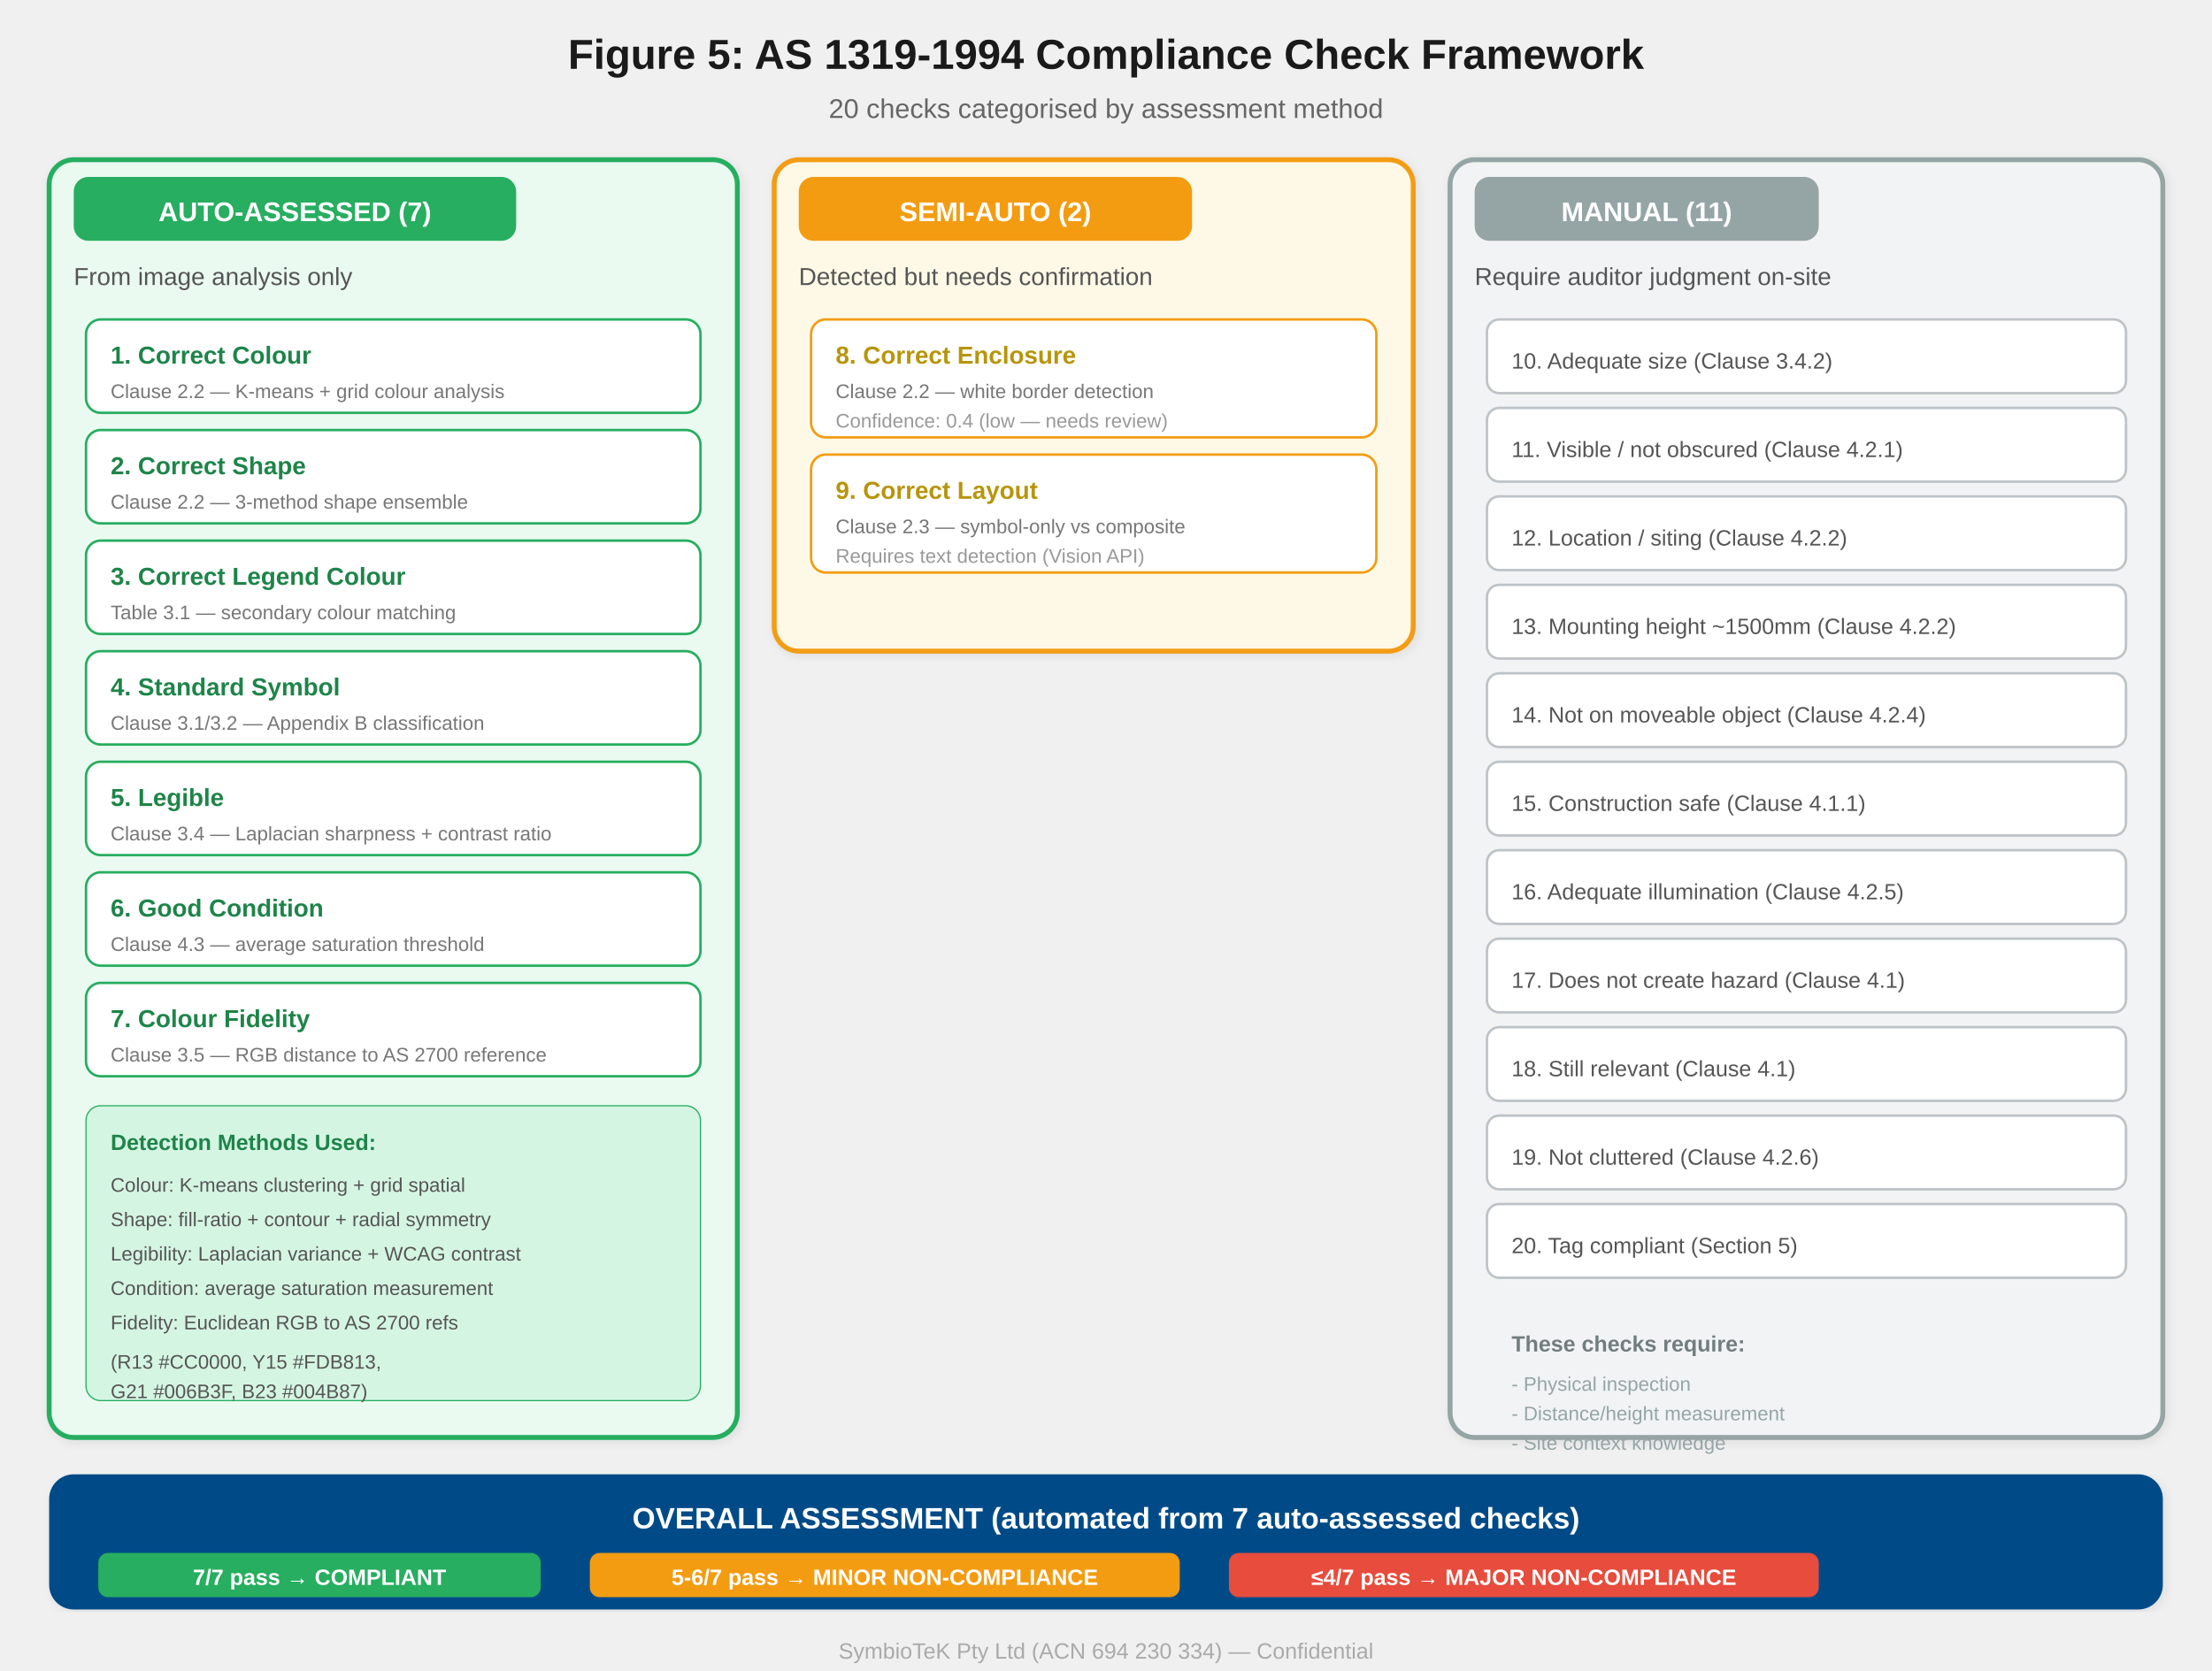
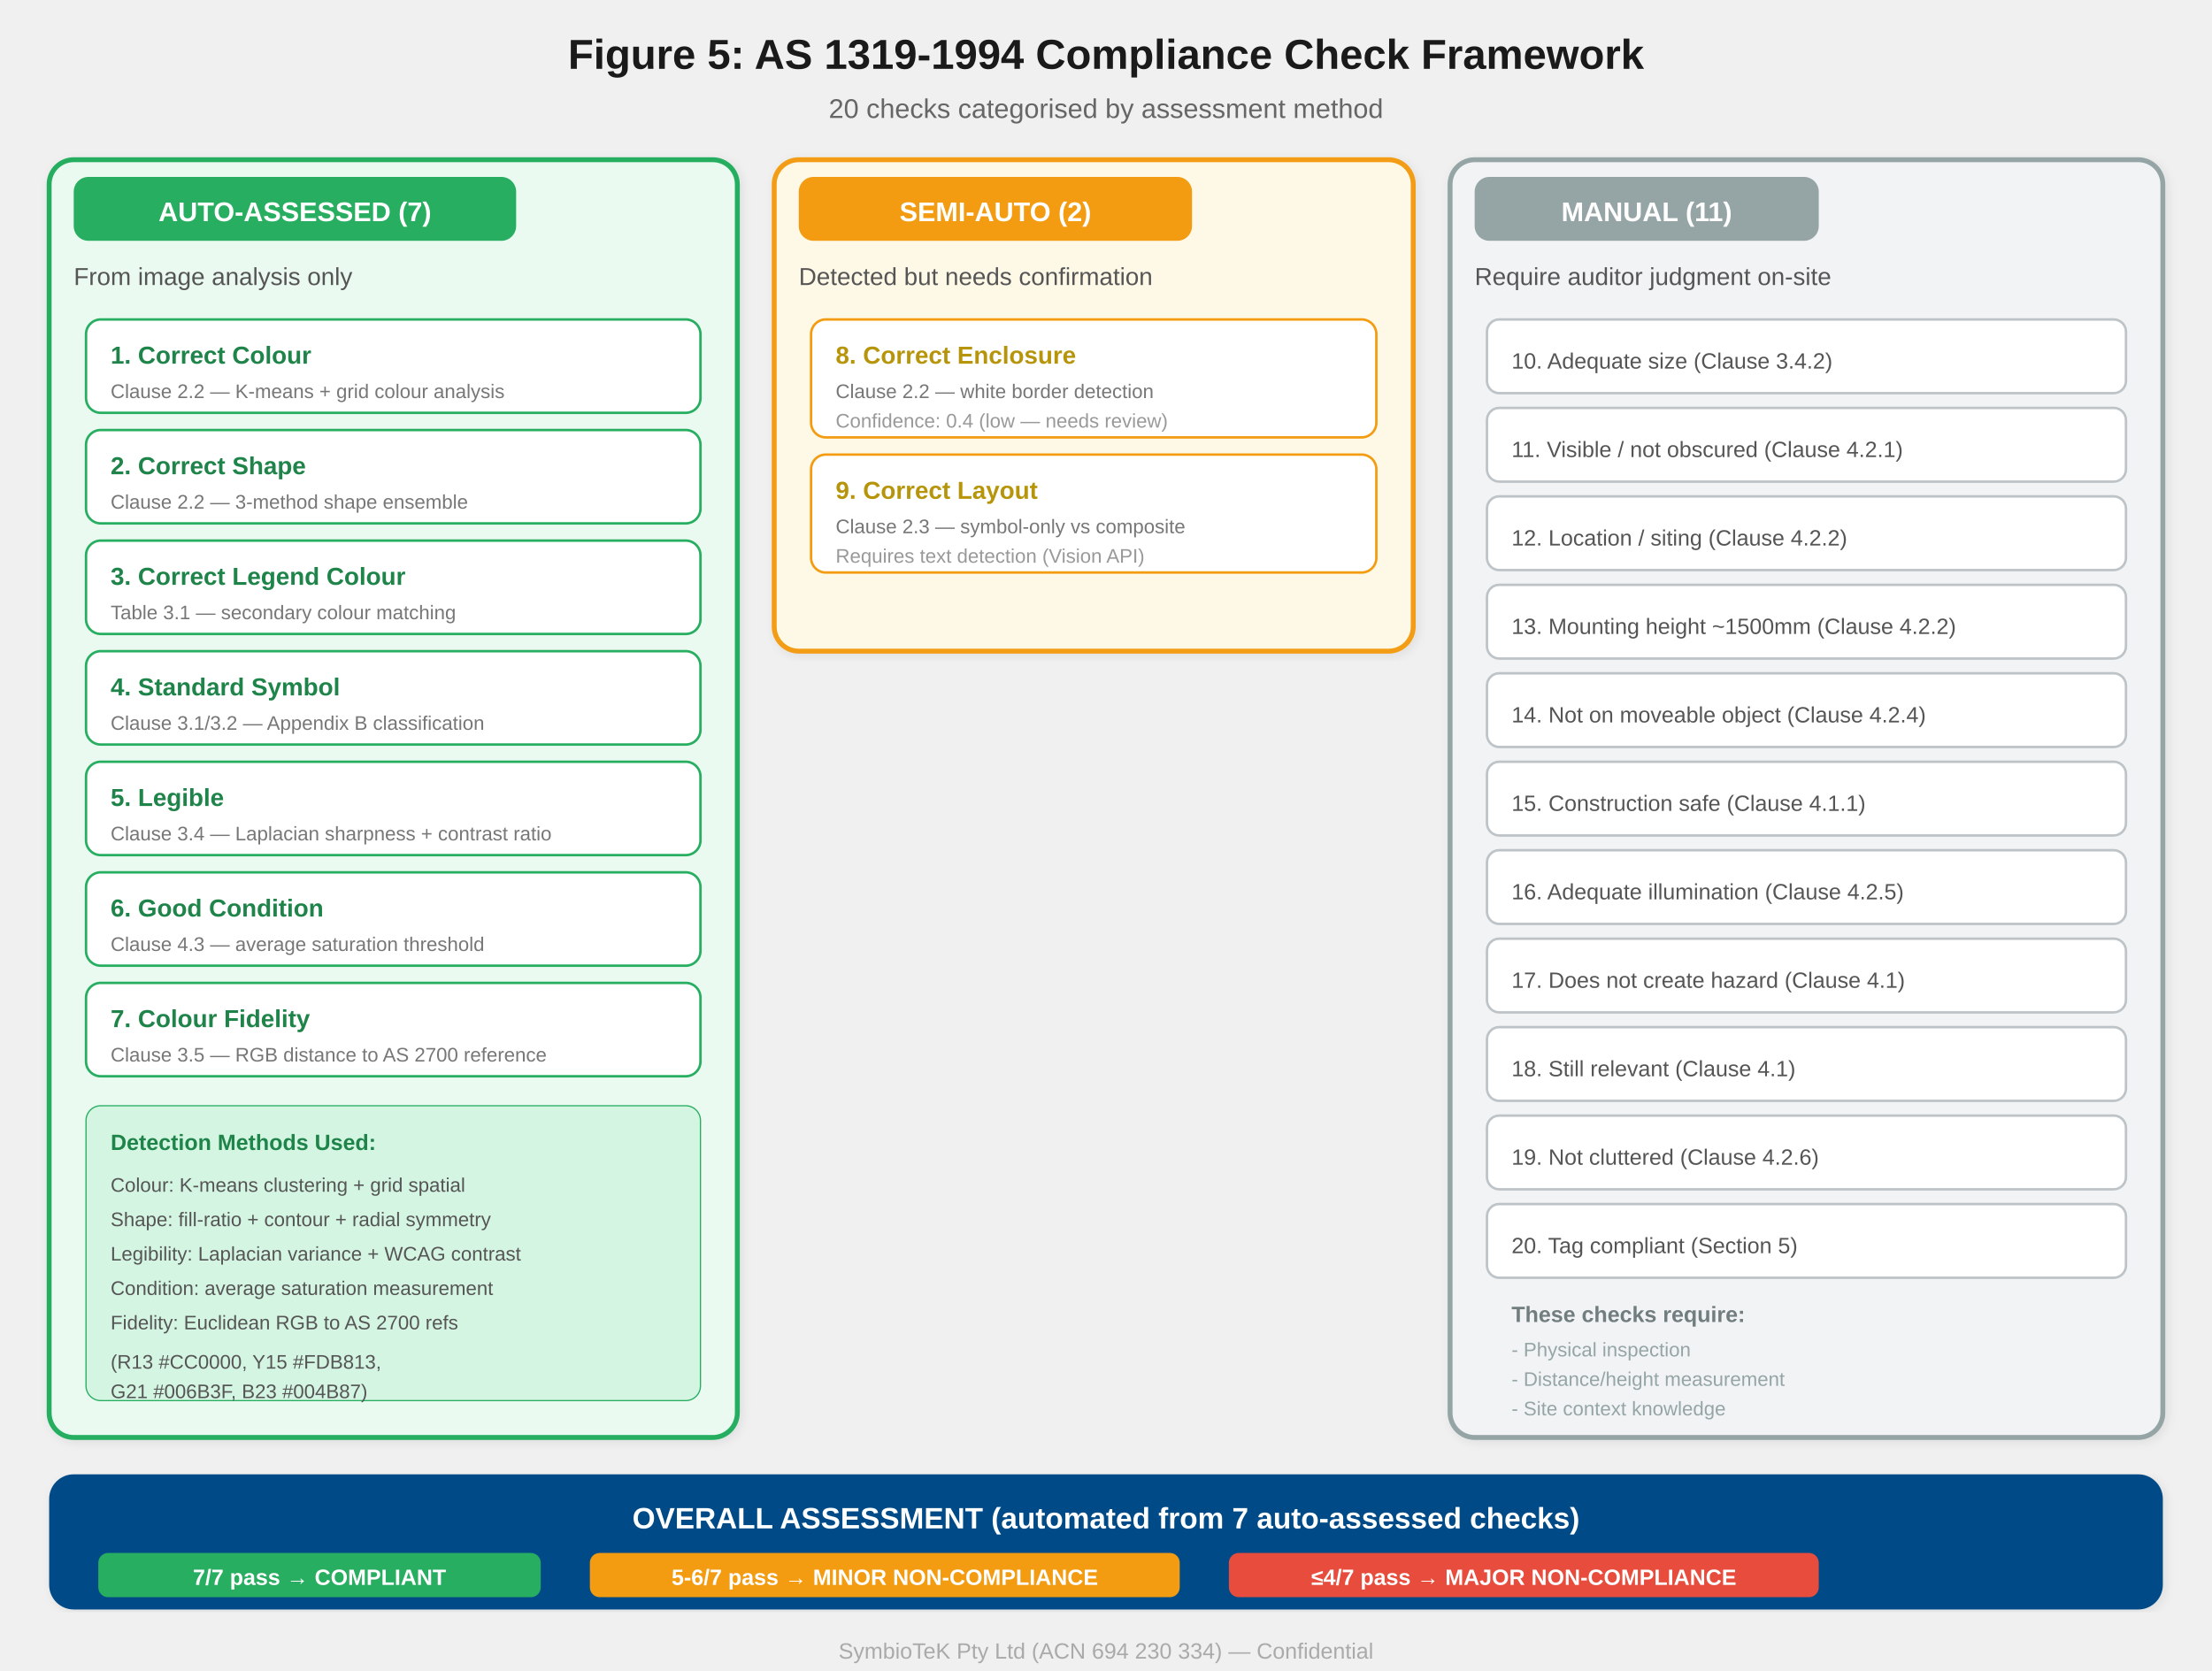
<svg xmlns="http://www.w3.org/2000/svg" viewBox="0 0 900 680" font-family="'Segoe UI', Arial, sans-serif">
  <defs>
    <filter id="sh" x="-2%" y="-2%" width="104%" height="104%">
      <feDropShadow dx="1" dy="1" stdDeviation="2" flood-opacity="0.08" />
    </filter>
  </defs>
  <text x="450" y="28" text-anchor="middle" font-size="17" font-weight="700" fill="#1a1a1a">Figure 5: AS 1319-1994 Compliance Check Framework</text>
  <text x="450" y="48" text-anchor="middle" font-size="11" fill="#666">20 checks categorised by assessment method</text>
  <rect x="20" y="65" width="280" height="520" rx="10" fill="#EAFAF1" stroke="#27AE60" stroke-width="2" filter="url(#sh)" />
  <rect x="30" y="72" width="180" height="26" rx="6" fill="#27AE60" />
  <text x="120" y="90" text-anchor="middle" font-size="11" font-weight="700" fill="#fff">AUTO-ASSESSED (7)</text>
  <text x="30" y="116" font-size="10" fill="#555">From image analysis only</text>
  <rect x="35" y="130" width="250" height="38" rx="6" fill="#fff" stroke="#27AE60" stroke-width="1" />
  <text x="45" y="148" font-size="10" font-weight="600" fill="#1E8449">1. Correct Colour</text>
  <text x="45" y="162" font-size="8" fill="#777">Clause 2.2 — K-means + grid colour analysis</text>
  <rect x="35" y="175" width="250" height="38" rx="6" fill="#fff" stroke="#27AE60" stroke-width="1" />
  <text x="45" y="193" font-size="10" font-weight="600" fill="#1E8449">2. Correct Shape</text>
  <text x="45" y="207" font-size="8" fill="#777">Clause 2.2 — 3-method shape ensemble</text>
  <rect x="35" y="220" width="250" height="38" rx="6" fill="#fff" stroke="#27AE60" stroke-width="1" />
  <text x="45" y="238" font-size="10" font-weight="600" fill="#1E8449">3. Correct Legend Colour</text>
  <text x="45" y="252" font-size="8" fill="#777">Table 3.1 — secondary colour matching</text>
  <rect x="35" y="265" width="250" height="38" rx="6" fill="#fff" stroke="#27AE60" stroke-width="1" />
  <text x="45" y="283" font-size="10" font-weight="600" fill="#1E8449">4. Standard Symbol</text>
  <text x="45" y="297" font-size="8" fill="#777">Clause 3.1/3.2 — Appendix B classification</text>
  <rect x="35" y="310" width="250" height="38" rx="6" fill="#fff" stroke="#27AE60" stroke-width="1" />
  <text x="45" y="328" font-size="10" font-weight="600" fill="#1E8449">5. Legible</text>
  <text x="45" y="342" font-size="8" fill="#777">Clause 3.4 — Laplacian sharpness + contrast ratio</text>
  <rect x="35" y="355" width="250" height="38" rx="6" fill="#fff" stroke="#27AE60" stroke-width="1" />
  <text x="45" y="373" font-size="10" font-weight="600" fill="#1E8449">6. Good Condition</text>
  <text x="45" y="387" font-size="8" fill="#777">Clause 4.3 — average saturation threshold</text>
  <rect x="35" y="400" width="250" height="38" rx="6" fill="#fff" stroke="#27AE60" stroke-width="1" />
  <text x="45" y="418" font-size="10" font-weight="600" fill="#1E8449">7. Colour Fidelity</text>
  <text x="45" y="432" font-size="8" fill="#777">Clause 3.5 — RGB distance to AS 2700 reference</text>
  <rect x="35" y="450" width="250" height="120" rx="6" fill="#D5F5E3" stroke="#27AE60" stroke-width="0.5" />
  <text x="45" y="468" font-size="9" font-weight="700" fill="#1E8449">Detection Methods Used:</text>
  <text x="45" y="485" font-size="8" fill="#555">Colour: K-means clustering + grid spatial</text>
  <text x="45" y="499" font-size="8" fill="#555">Shape: fill-ratio + contour + radial symmetry</text>
  <text x="45" y="513" font-size="8" fill="#555">Legibility: Laplacian variance + WCAG contrast</text>
  <text x="45" y="527" font-size="8" fill="#555">Condition: average saturation measurement</text>
  <text x="45" y="541" font-size="8" fill="#555">Fidelity: Euclidean RGB to AS 2700 refs</text>
  <text x="45" y="557" font-size="8" fill="#555">(R13 #CC0000, Y15 #FDB813,</text>
  <text x="45" y="569" font-size="8" fill="#555"> G21 #006B3F, B23 #004B87)</text>
  <rect x="315" y="65" width="260" height="200" rx="10" fill="#FEF9E7" stroke="#F39C12" stroke-width="2" filter="url(#sh)" />
  <rect x="325" y="72" width="160" height="26" rx="6" fill="#F39C12" />
  <text x="405" y="90" text-anchor="middle" font-size="11" font-weight="700" fill="#fff">SEMI-AUTO (2)</text>
  <text x="325" y="116" font-size="10" fill="#555">Detected but needs confirmation</text>
  <rect x="330" y="130" width="230" height="48" rx="6" fill="#fff" stroke="#F39C12" stroke-width="1" />
  <text x="340" y="148" font-size="10" font-weight="600" fill="#B7950B">8. Correct Enclosure</text>
  <text x="340" y="162" font-size="8" fill="#777">Clause 2.2 — white border detection</text>
  <text x="340" y="174" font-size="8" fill="#999">Confidence: 0.4 (low — needs review)</text>
  <rect x="330" y="185" width="230" height="48" rx="6" fill="#fff" stroke="#F39C12" stroke-width="1" />
  <text x="340" y="203" font-size="10" font-weight="600" fill="#B7950B">9. Correct Layout</text>
  <text x="340" y="217" font-size="8" fill="#777">Clause 2.3 — symbol-only vs composite</text>
  <text x="340" y="229" font-size="8" fill="#999">Requires text detection (Vision API)</text>
  <rect x="590" y="65" width="290" height="520" rx="10" fill="#F2F3F4" stroke="#95A5A6" stroke-width="2" filter="url(#sh)" />
  <rect x="600" y="72" width="140" height="26" rx="6" fill="#95A5A6" />
  <text x="670" y="90" text-anchor="middle" font-size="11" font-weight="700" fill="#fff">MANUAL (11)</text>
  <text x="600" y="116" font-size="10" fill="#555">Require auditor judgment on-site</text>
  <rect x="605" y="130" width="260" height="30" rx="5" fill="#fff" stroke="#BDC3C7" stroke-width="1" />
  <text x="615" y="150" font-size="9" fill="#555">10. Adequate size (Clause 3.4.2)</text>
  <rect x="605" y="166" width="260" height="30" rx="5" fill="#fff" stroke="#BDC3C7" stroke-width="1" />
  <text x="615" y="186" font-size="9" fill="#555">11. Visible / not obscured (Clause 4.2.1)</text>
  <rect x="605" y="202" width="260" height="30" rx="5" fill="#fff" stroke="#BDC3C7" stroke-width="1" />
  <text x="615" y="222" font-size="9" fill="#555">12. Location / siting (Clause 4.2.2)</text>
  <rect x="605" y="238" width="260" height="30" rx="5" fill="#fff" stroke="#BDC3C7" stroke-width="1" />
  <text x="615" y="258" font-size="9" fill="#555">13. Mounting height ~1500mm (Clause 4.2.2)</text>
  <rect x="605" y="274" width="260" height="30" rx="5" fill="#fff" stroke="#BDC3C7" stroke-width="1" />
  <text x="615" y="294" font-size="9" fill="#555">14. Not on moveable object (Clause 4.2.4)</text>
  <rect x="605" y="310" width="260" height="30" rx="5" fill="#fff" stroke="#BDC3C7" stroke-width="1" />
  <text x="615" y="330" font-size="9" fill="#555">15. Construction safe (Clause 4.1.1)</text>
  <rect x="605" y="346" width="260" height="30" rx="5" fill="#fff" stroke="#BDC3C7" stroke-width="1" />
  <text x="615" y="366" font-size="9" fill="#555">16. Adequate illumination (Clause 4.2.5)</text>
  <rect x="605" y="382" width="260" height="30" rx="5" fill="#fff" stroke="#BDC3C7" stroke-width="1" />
  <text x="615" y="402" font-size="9" fill="#555">17. Does not create hazard (Clause 4.1)</text>
  <rect x="605" y="418" width="260" height="30" rx="5" fill="#fff" stroke="#BDC3C7" stroke-width="1" />
  <text x="615" y="438" font-size="9" fill="#555">18. Still relevant (Clause 4.1)</text>
  <rect x="605" y="454" width="260" height="30" rx="5" fill="#fff" stroke="#BDC3C7" stroke-width="1" />
  <text x="615" y="474" font-size="9" fill="#555">19. Not cluttered (Clause 4.2.6)</text>
  <rect x="605" y="490" width="260" height="30" rx="5" fill="#fff" stroke="#BDC3C7" stroke-width="1" />
  <text x="615" y="510" font-size="9" fill="#555">20. Tag compliant (Section 5)</text>
-   <text x="615" y="550" font-size="9" font-weight="600" fill="#717D7E">These checks require:</text>
-   <text x="615" y="566" font-size="8" fill="#95A5A6">- Physical inspection</text>
-   <text x="615" y="578" font-size="8" fill="#95A5A6">- Distance/height measurement</text>
-   <text x="615" y="590" font-size="8" fill="#95A5A6">- Site context knowledge</text>
+   <text x="615" y="538" font-size="9" font-weight="600" fill="#717D7E">These checks require:</text>
+   <text x="615" y="552" font-size="8" fill="#95A5A6">- Physical inspection</text>
+   <text x="615" y="564" font-size="8" fill="#95A5A6">- Distance/height measurement</text>
+   <text x="615" y="576" font-size="8" fill="#95A5A6">- Site context knowledge</text>
  <rect x="20" y="600" width="860" height="55" rx="10" fill="#004B87" filter="url(#sh)" />
  <text x="450" y="622" text-anchor="middle" font-size="12" font-weight="700" fill="#fff">OVERALL ASSESSMENT (automated from 7 auto-assessed checks)</text>
  <rect x="40" y="632" width="180" height="18" rx="4" fill="#27AE60" />
  <text x="130" y="645" text-anchor="middle" font-size="9" font-weight="700" fill="#fff">7/7 pass → COMPLIANT</text>
  <rect x="240" y="632" width="240" height="18" rx="4" fill="#F39C12" />
  <text x="360" y="645" text-anchor="middle" font-size="9" font-weight="700" fill="#fff">5-6/7 pass → MINOR NON-COMPLIANCE</text>
  <rect x="500" y="632" width="240" height="18" rx="4" fill="#E74C3C" />
  <text x="620" y="645" text-anchor="middle" font-size="9" font-weight="700" fill="#fff">≤4/7 pass → MAJOR NON-COMPLIANCE</text>
  <text x="450" y="675" text-anchor="middle" font-size="9" fill="#aaa">SymbioTeK Pty Ltd (ACN 694 230 334) — Confidential</text>
</svg>
